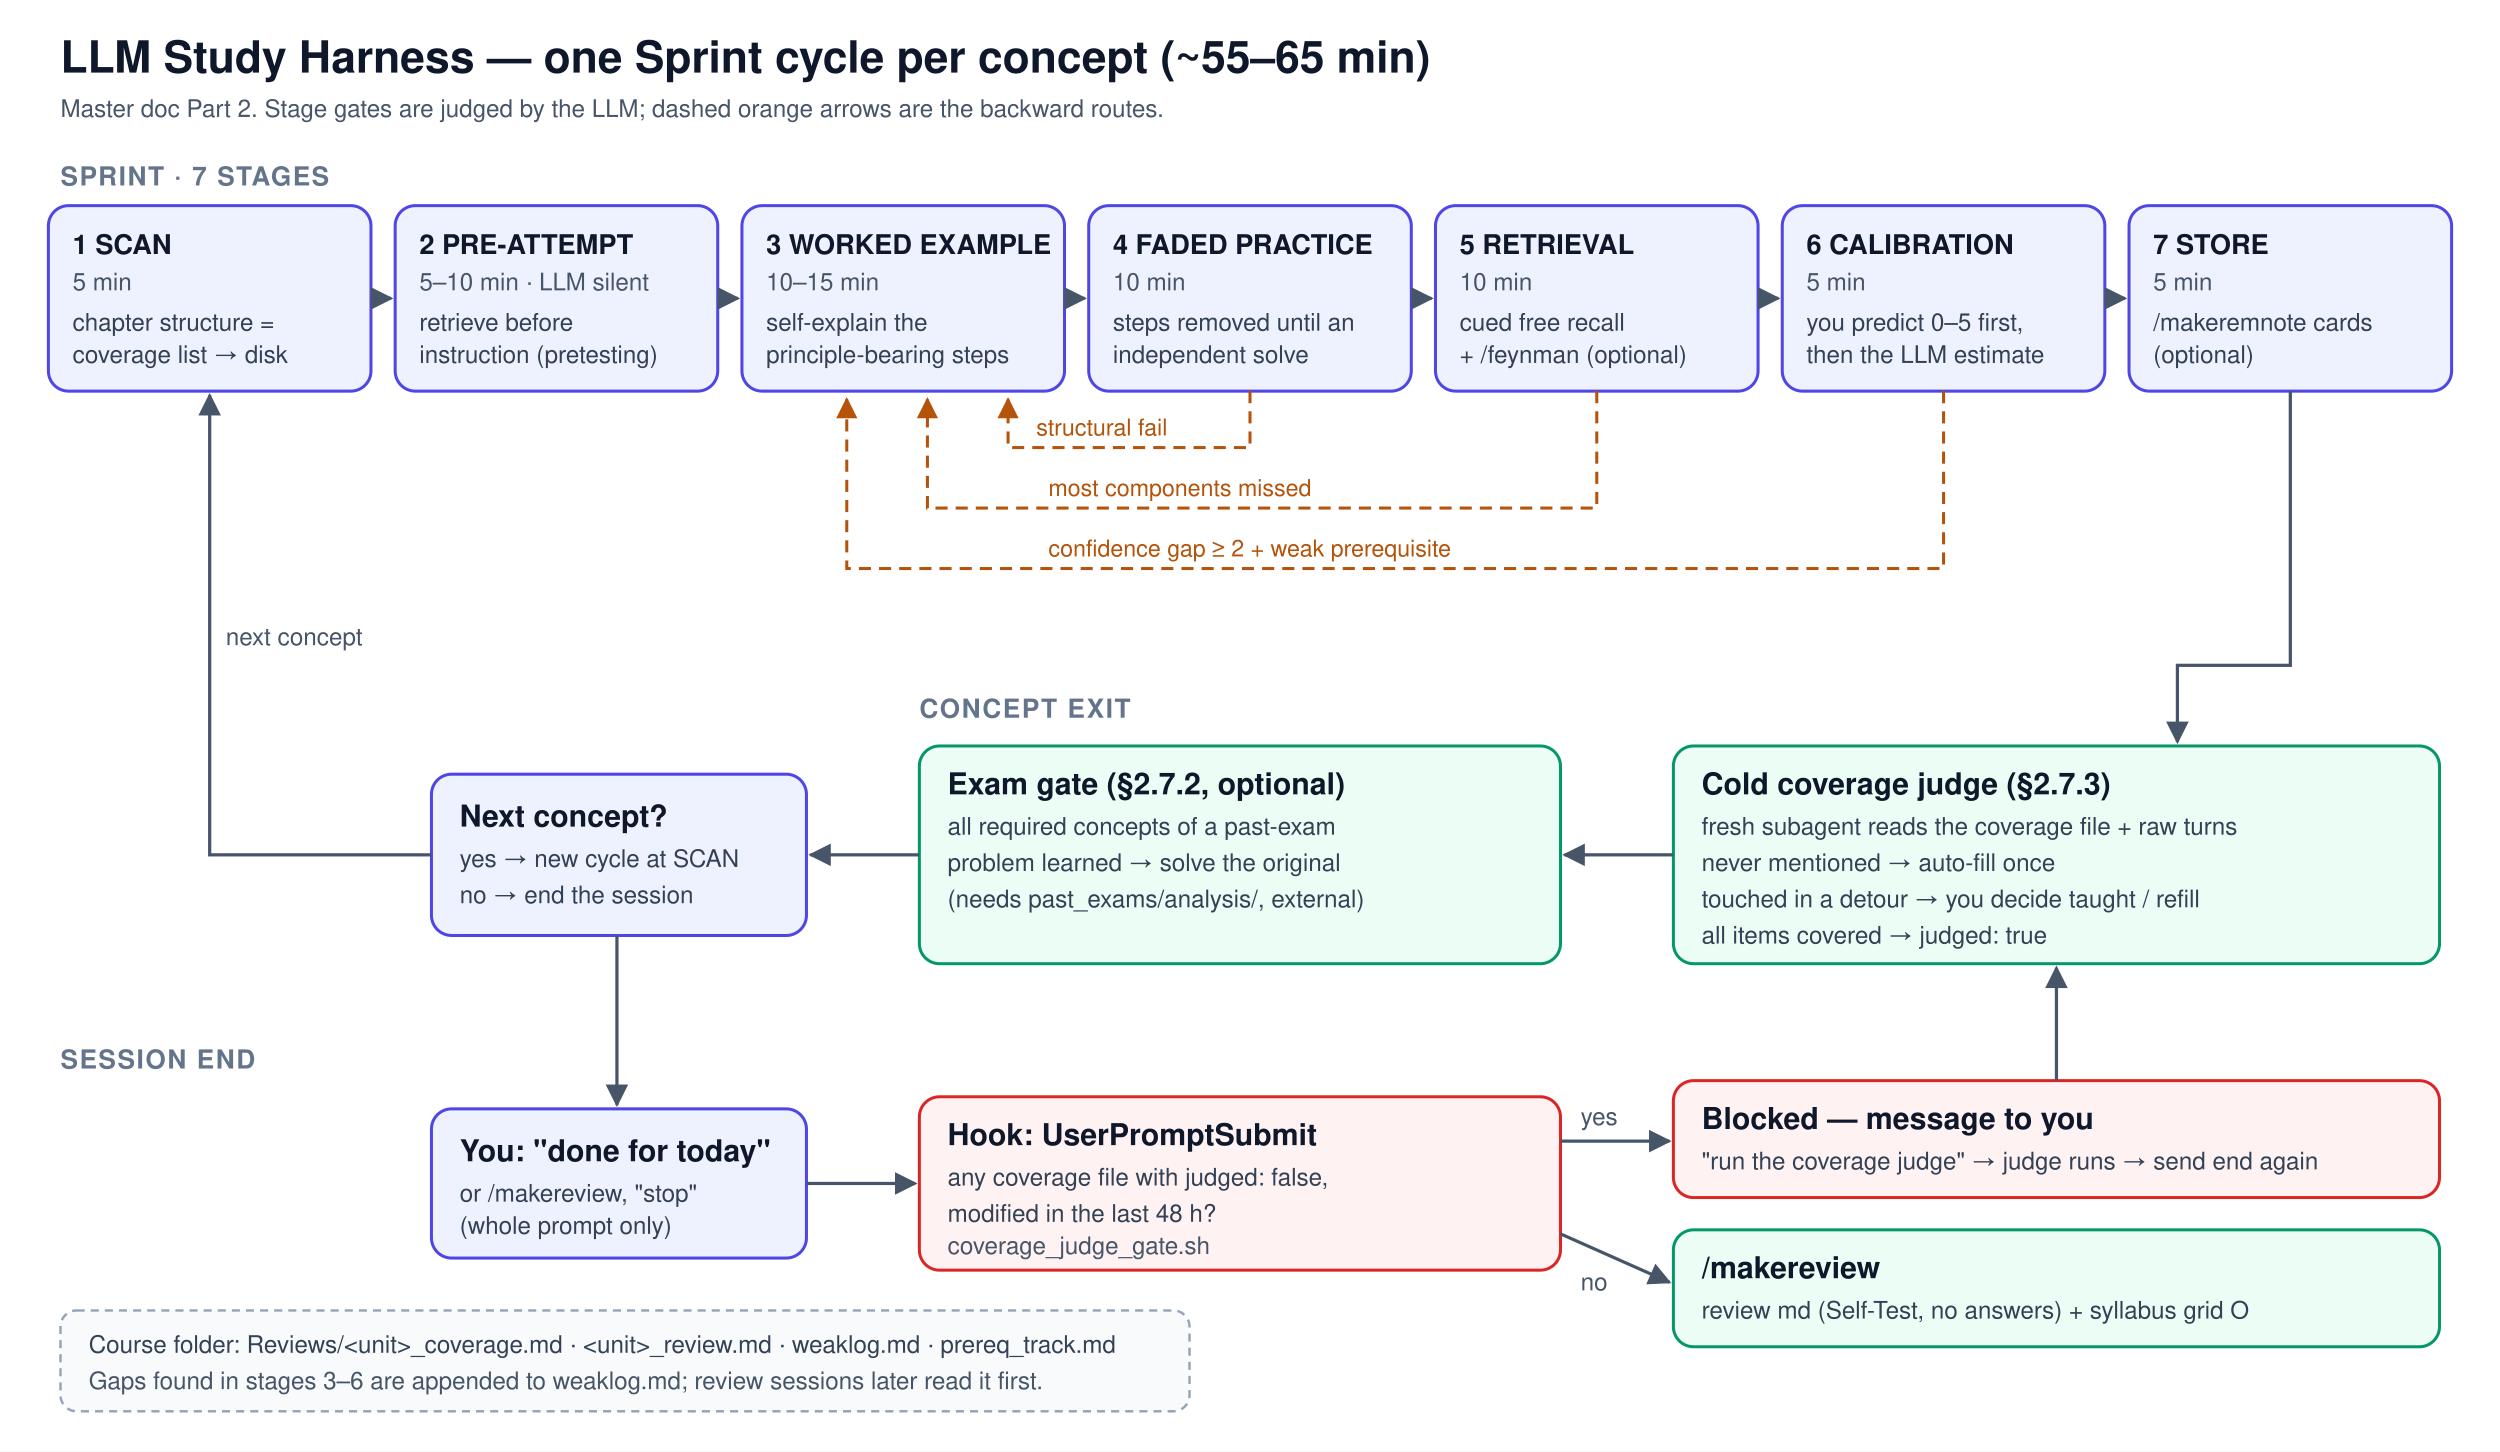
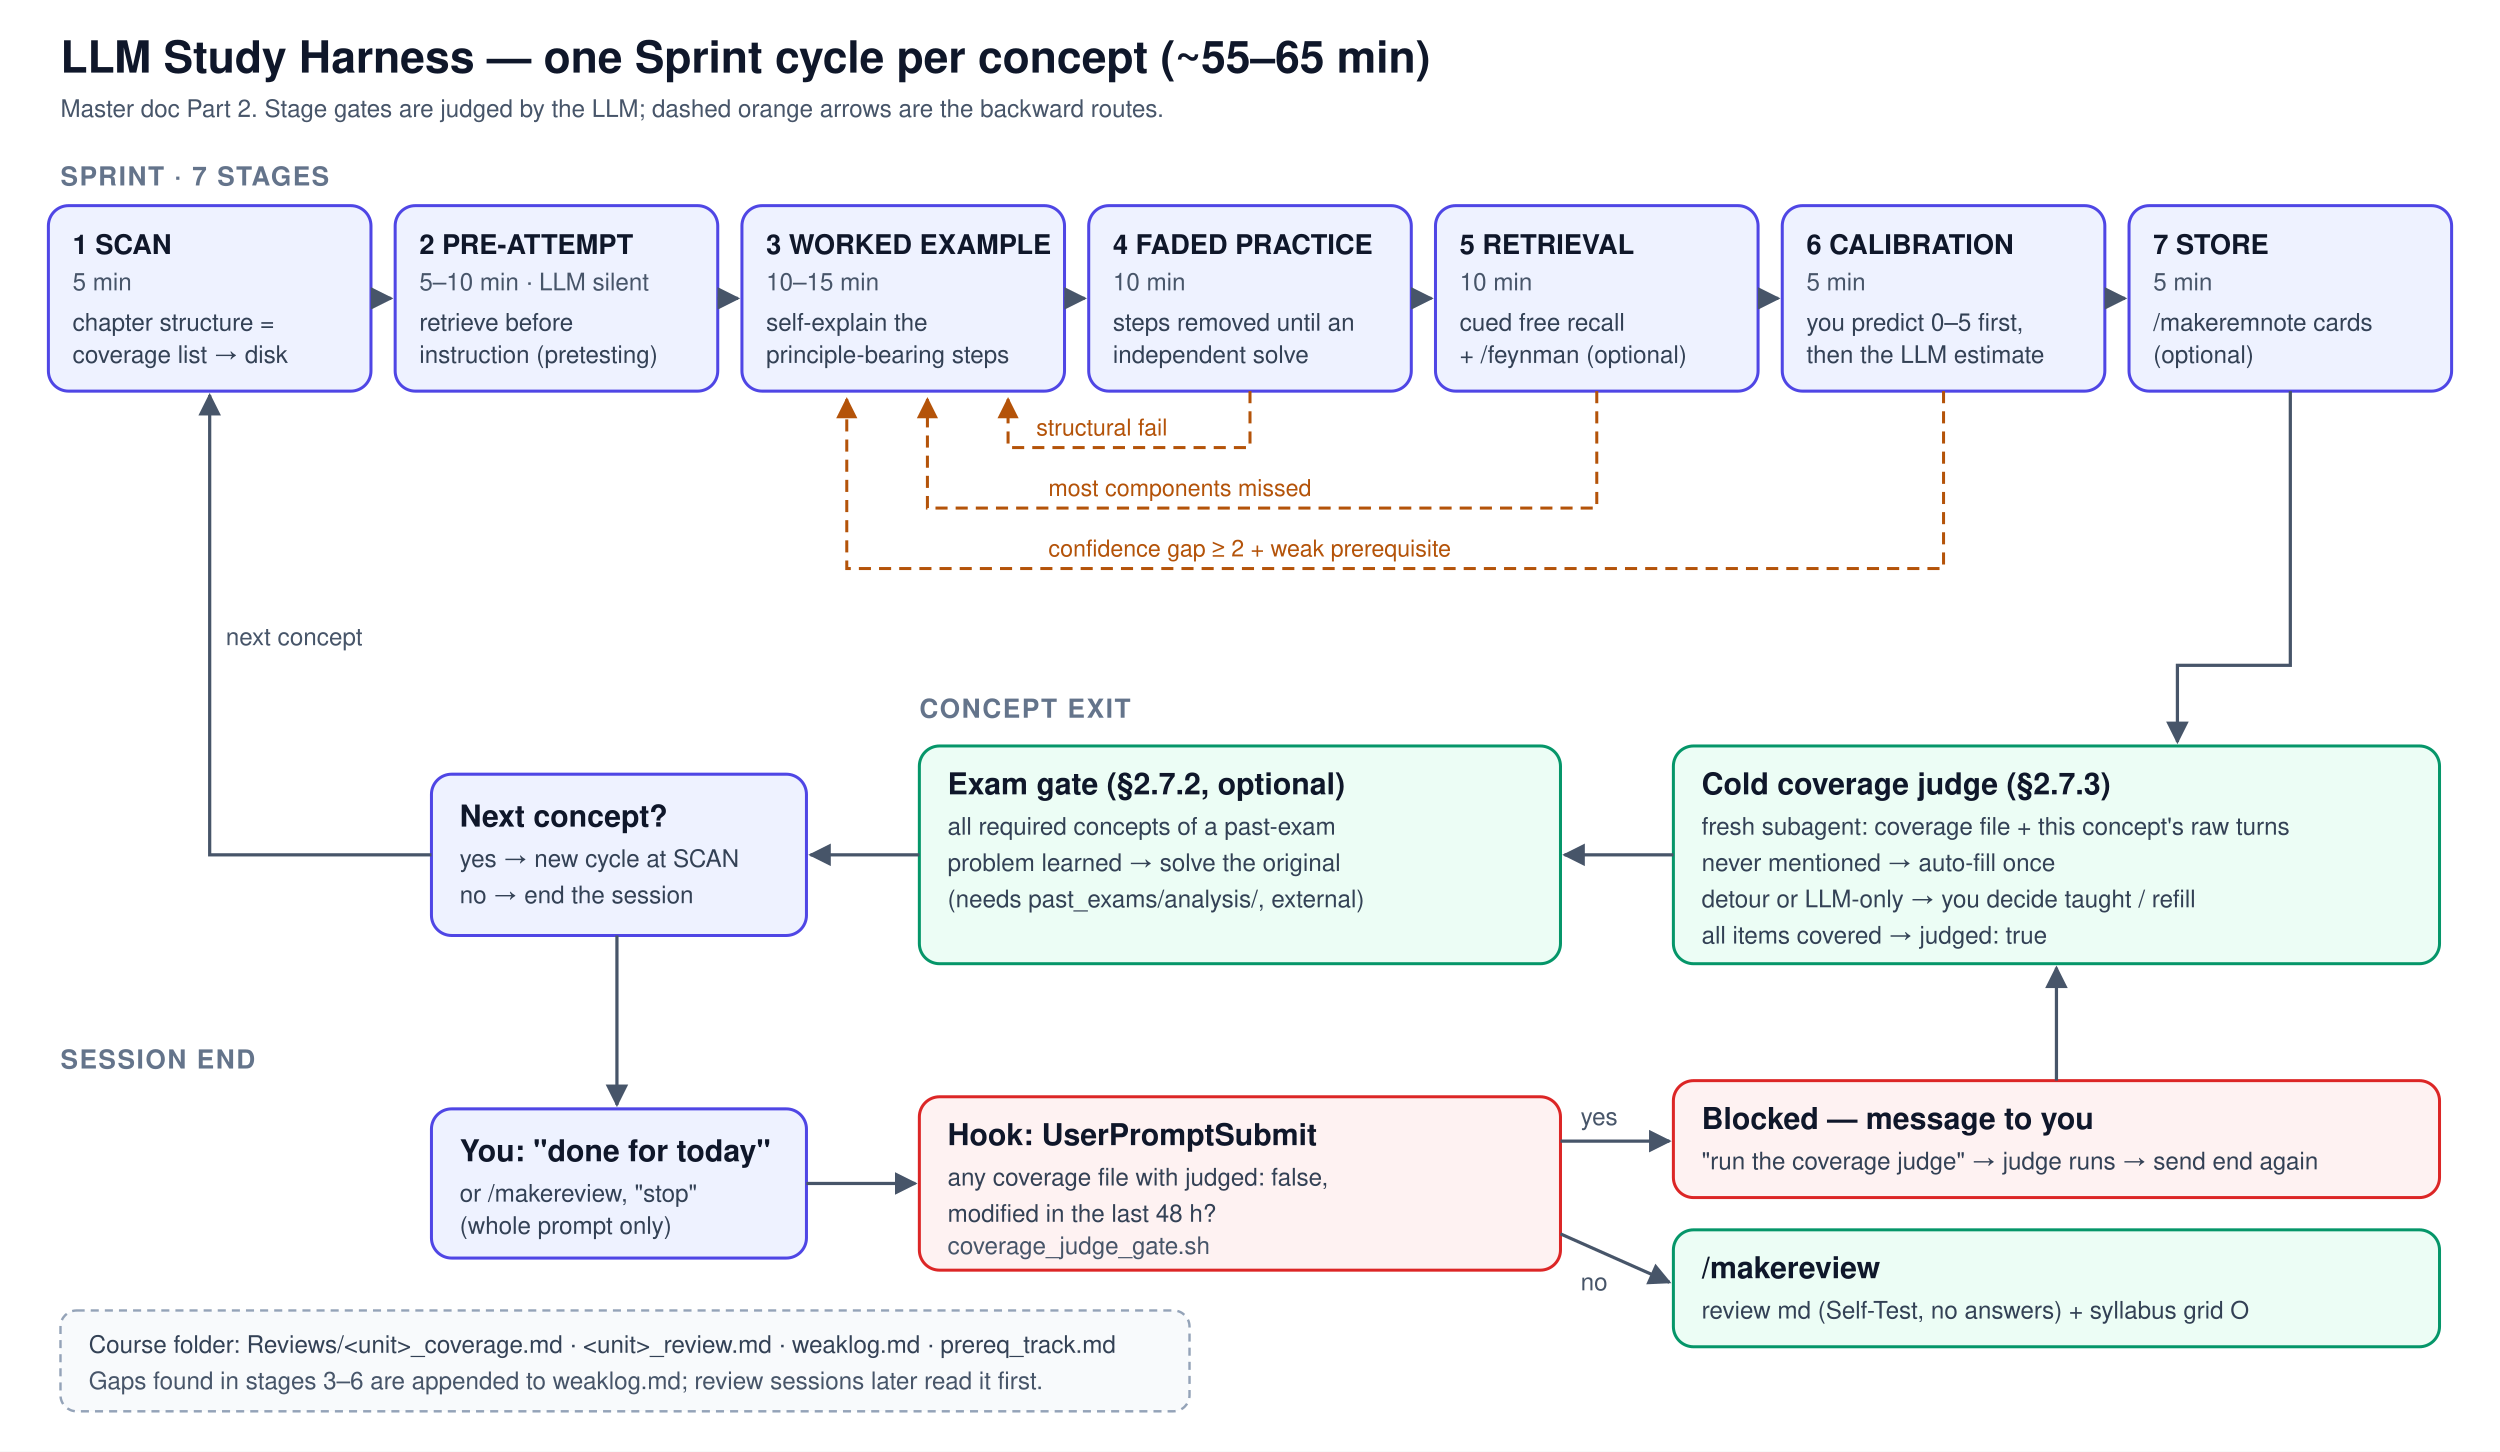
<svg xmlns="http://www.w3.org/2000/svg" viewBox="0 0 1240 720" width="1240" height="720" font-family="Helvetica, Arial, 'Apple SD Gothic Neo', 'Noto Sans KR', sans-serif">
  <defs>
    <marker id="a" viewBox="0 0 10 10" refX="9" refY="5" markerWidth="7" markerHeight="7" orient="auto-start-reverse">
      <path d="M0,0 L10,5 L0,10 z" fill="#475569" />
    </marker>
    <marker id="r" viewBox="0 0 10 10" refX="9" refY="5" markerWidth="7" markerHeight="7" orient="auto-start-reverse">
      <path d="M0,0 L10,5 L0,10 z" fill="#b45309" />
    </marker>
    <marker id="d" viewBox="0 0 10 10" refX="9" refY="5" markerWidth="6" markerHeight="6" orient="auto-start-reverse">
      <path d="M0,0 L10,5 L0,10 z" fill="#94a3b8" />
    </marker>
    <style>
      .stage{fill:#eef2ff;stroke:#4f46e5;stroke-width:1.5}
      .gate{fill:#ecfdf5;stroke:#059669;stroke-width:1.5}
      .hook{fill:#fef2f2;stroke:#dc2626;stroke-width:1.5}
      .file{fill:#f8fafc;stroke:#94a3b8;stroke-width:1.2;stroke-dasharray:4 3}
      .t{font-size:15px;font-weight:700;fill:#0f172a}
      .st{font-size:13.5px}
      .m{font-size:12px;fill:#475569}
      .s{font-size:12px;fill:#334155}
      .h{font-size:13px;font-weight:700;fill:#64748b;letter-spacing:.06em}
      .flow{stroke:#475569;stroke-width:1.6;fill:none}
      .back{stroke:#b45309;stroke-width:1.5;fill:none;stroke-dasharray:6 4}
      .data{stroke:#94a3b8;stroke-width:1.2;fill:none;stroke-dasharray:3 3}
      .bl{font-size:11.5px;fill:#b45309;paint-order:stroke;stroke:#ffffff;stroke-width:4px}
    </style>
  </defs>
  <rect width="1240" height="720" fill="#ffffff" />
  <text x="30" y="36" font-size="22" font-weight="700" fill="#0f172a">LLM Study Harness — one Sprint cycle per concept (~55–65 min)</text>
  <text x="30" y="58" class="m">Master doc Part 2. Stage gates are judged by the LLM; dashed orange arrows are the backward routes.</text>
  <text x="30" y="92" class="h">SPRINT · 7 STAGES</text>
  <g>
    <rect class="stage" x="24" y="102" width="160" height="92" rx="10" />
    <text x="36" y="126" class="t st">1 SCAN</text>
    <text x="36" y="144" class="m">5 min</text>
    <text x="36" y="164" class="s">chapter structure =</text>
    <text x="36" y="180" class="s">coverage list → disk</text>
    <rect class="stage" x="196" y="102" width="160" height="92" rx="10" />
    <text x="208" y="126" class="t st">2 PRE-ATTEMPT</text>
    <text x="208" y="144" class="m">5–10 min · LLM silent</text>
    <text x="208" y="164" class="s">retrieve before</text>
    <text x="208" y="180" class="s">instruction (pretesting)</text>
    <rect class="stage" x="368" y="102" width="160" height="92" rx="10" />
    <text x="380" y="126" class="t st">3 WORKED EXAMPLE</text>
    <text x="380" y="144" class="m">10–15 min</text>
    <text x="380" y="164" class="s">self-explain the</text>
    <text x="380" y="180" class="s">principle-bearing steps</text>
    <rect class="stage" x="540" y="102" width="160" height="92" rx="10" />
    <text x="552" y="126" class="t st">4 FADED PRACTICE</text>
    <text x="552" y="144" class="m">10 min</text>
    <text x="552" y="164" class="s">steps removed until an</text>
    <text x="552" y="180" class="s">independent solve</text>
    <rect class="stage" x="712" y="102" width="160" height="92" rx="10" />
    <text x="724" y="126" class="t st">5 RETRIEVAL</text>
    <text x="724" y="144" class="m">10 min</text>
    <text x="724" y="164" class="s">cued free recall</text>
    <text x="724" y="180" class="s">+ /feynman (optional)</text>
    <rect class="stage" x="884" y="102" width="160" height="92" rx="10" />
    <text x="896" y="126" class="t st">6 CALIBRATION</text>
    <text x="896" y="144" class="m">5 min</text>
    <text x="896" y="164" class="s">you predict 0–5 first,</text>
    <text x="896" y="180" class="s">then the LLM estimate</text>
    <rect class="stage" x="1056" y="102" width="160" height="92" rx="10" />
    <text x="1068" y="126" class="t st">7 STORE</text>
    <text x="1068" y="144" class="m">5 min</text>
    <text x="1068" y="164" class="s">/makeremnote cards</text>
    <text x="1068" y="180" class="s">(optional)</text>
  </g>
  <g>
    <line class="flow" x1="184" y1="148" x2="194" y2="148" marker-end="url(#a)" />
    <line class="flow" x1="356" y1="148" x2="366" y2="148" marker-end="url(#a)" />
    <line class="flow" x1="528" y1="148" x2="538" y2="148" marker-end="url(#a)" />
    <line class="flow" x1="700" y1="148" x2="710" y2="148" marker-end="url(#a)" />
    <line class="flow" x1="872" y1="148" x2="882" y2="148" marker-end="url(#a)" />
    <line class="flow" x1="1044" y1="148" x2="1054" y2="148" marker-end="url(#a)" />
  </g>
  <path class="back" d="M620,194 V222 H500 V198" marker-end="url(#r)" />
  <text x="514" y="216" class="bl">structural fail</text>
  <path class="back" d="M792,194 V252 H460 V198" marker-end="url(#r)" />
  <text x="520" y="246" class="bl">most components missed</text>
  <path class="back" d="M964,194 V282 H420 V198" marker-end="url(#r)" />
  <text x="520" y="276" class="bl">confidence gap ≥ 2 + weak prerequisite</text>
  <text x="456" y="356" class="h">CONCEPT EXIT</text>
  <path class="flow" d="M1136,194 L1136,330 L1080,330 L1080,368" marker-end="url(#a)" />
  <rect class="gate" x="830" y="370" width="380" height="108" rx="10" />
  <text x="844" y="394" class="t">Cold coverage judge (§2.7.3)</text>
-   <text x="844" y="414" class="s">fresh subagent reads the coverage file + raw turns</text>
+   <text x="844" y="414" class="s">fresh subagent: coverage file + this concept's raw turns</text>
  <text x="844" y="432" class="s">never mentioned → auto-fill once</text>
-   <text x="844" y="450" class="s">touched in a detour → you decide taught / refill</text>
+   <text x="844" y="450" class="s">detour or LLM-only → you decide taught / refill</text>
  <text x="844" y="468" class="s">all items covered → judged: true</text>
  <line class="flow" x1="830" y1="424" x2="776" y2="424" marker-end="url(#a)" />
  <rect class="gate" x="456" y="370" width="318" height="108" rx="10" />
  <text x="470" y="394" class="t">Exam gate (§2.7.2, optional)</text>
  <text x="470" y="414" class="s">all required concepts of a past-exam</text>
  <text x="470" y="432" class="s">problem learned → solve the original</text>
  <text x="470" y="450" class="s">(needs past_exams/analysis/, external)</text>
  <line class="flow" x1="456" y1="424" x2="402" y2="424" marker-end="url(#a)" />
  <rect class="stage" x="214" y="384" width="186" height="80" rx="10" />
  <text x="228" y="410" class="t">Next concept?</text>
  <text x="228" y="430" class="s">yes → new cycle at SCAN</text>
  <text x="228" y="448" class="s">no → end the session</text>
  <path class="flow" d="M214,424 L104,424 L104,196" marker-end="url(#a)" />
  <text x="112" y="320" class="m">next concept</text>
  <text x="30" y="530" class="h">SESSION END</text>
  <path class="flow" d="M306,464 L306,548" marker-end="url(#a)" />
  <rect class="stage" x="214" y="550" width="186" height="74" rx="10" />
  <text x="228" y="576" class="t">You: "done for today"</text>
  <text x="228" y="596" class="s">or /makereview, "stop"</text>
  <text x="228" y="612" class="s">(whole prompt only)</text>
  <line class="flow" x1="400" y1="587" x2="454" y2="587" marker-end="url(#a)" />
  <rect class="hook" x="456" y="544" width="318" height="86" rx="10" />
  <text x="470" y="568" class="t">Hook: UserPromptSubmit</text>
  <text x="470" y="588" class="s">any coverage file with judged: false,</text>
  <text x="470" y="606" class="s">modified in the last 48 h?</text>
  <text x="470" y="622" class="m">coverage_judge_gate.sh</text>
  <line class="flow" x1="774" y1="566" x2="828" y2="566" marker-end="url(#a)" />
  <text x="784" y="558" class="m">yes</text>
  <rect class="hook" x="830" y="536" width="380" height="58" rx="10" />
  <text x="844" y="560" class="t">Blocked — message to you</text>
  <text x="844" y="580" class="s">"run the coverage judge" → judge runs → send end again</text>
  <path class="flow" d="M1020,536 L1020,480" marker-end="url(#a)" />
  <line class="flow" x1="774" y1="612" x2="828" y2="636" marker-end="url(#a)" />
  <text x="784" y="640" class="m">no</text>
  <rect class="gate" x="830" y="610" width="380" height="58" rx="10" />
  <text x="844" y="634" class="t">/makereview</text>
  <text x="844" y="654" class="s">review md (Self-Test, no answers) + syllabus grid O</text>
  <rect class="file" x="30" y="650" width="560" height="50" rx="8" />
  <text x="44" y="671" class="s">Course folder: Reviews/&lt;unit&gt;_coverage.md · &lt;unit&gt;_review.md · weaklog.md · prereq_track.md</text>
  <text x="44" y="689" class="m">Gaps found in stages 3–6 are appended to weaklog.md; review sessions later read it first.</text>
</svg>
